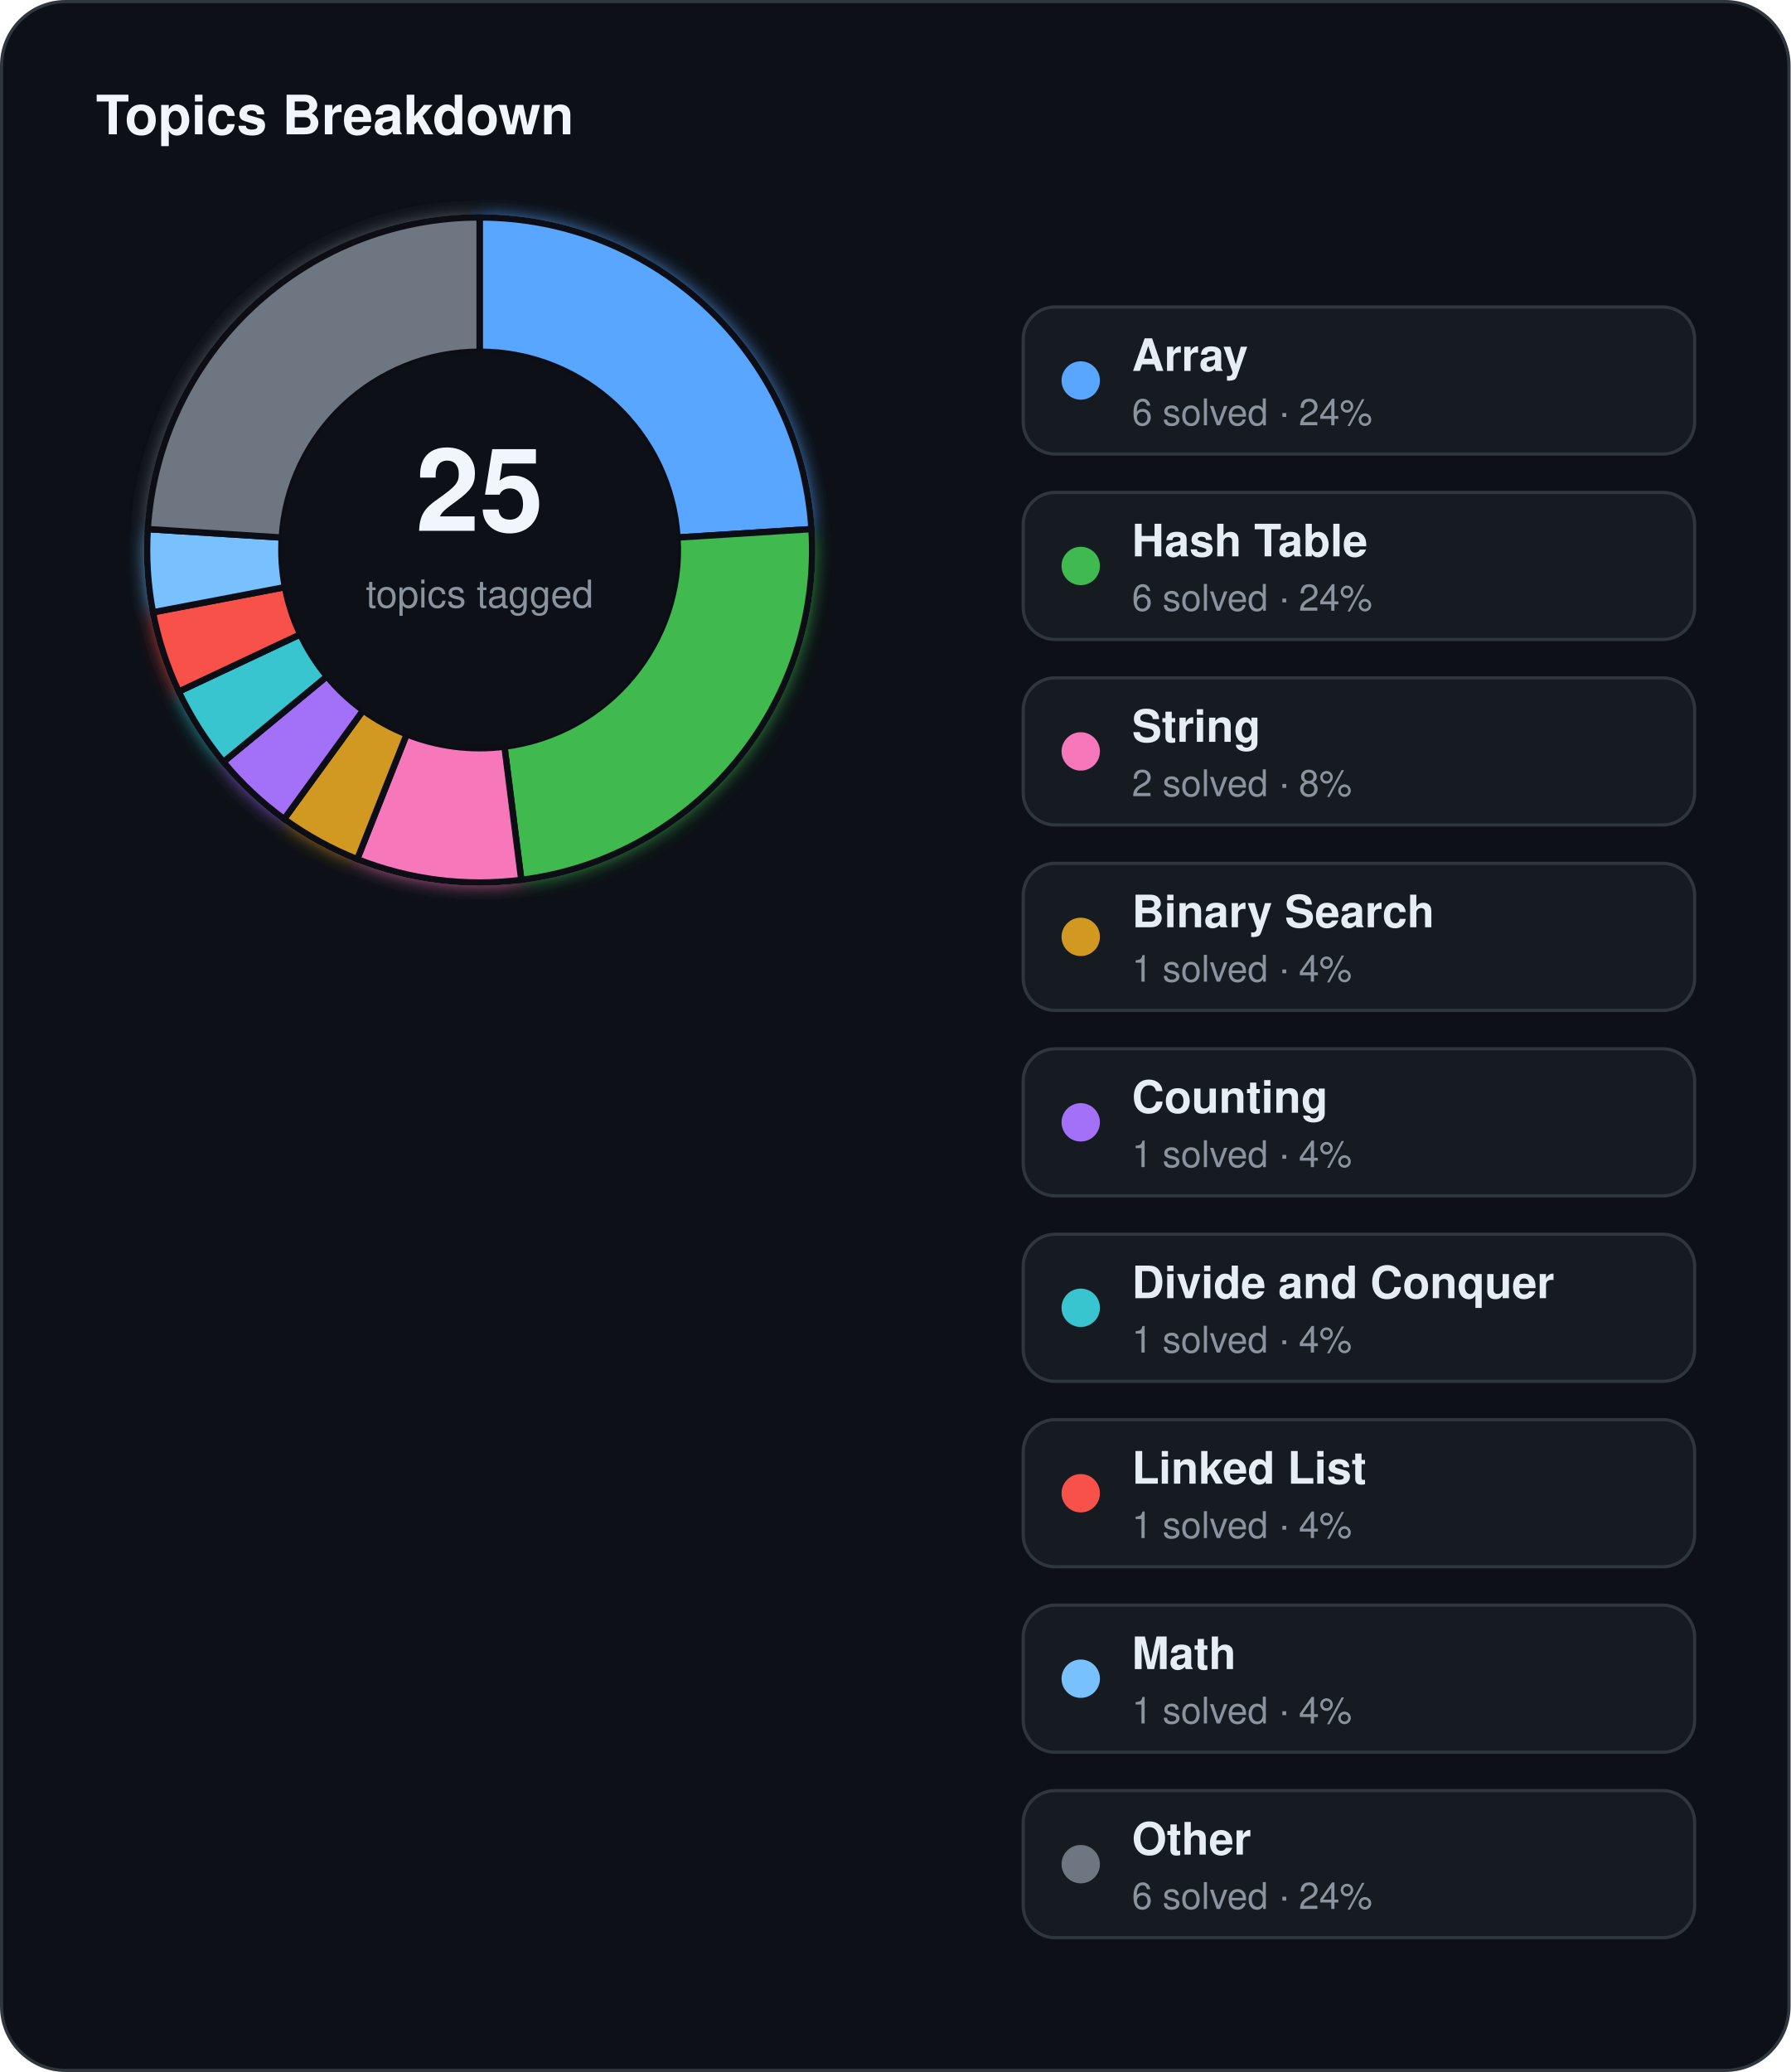
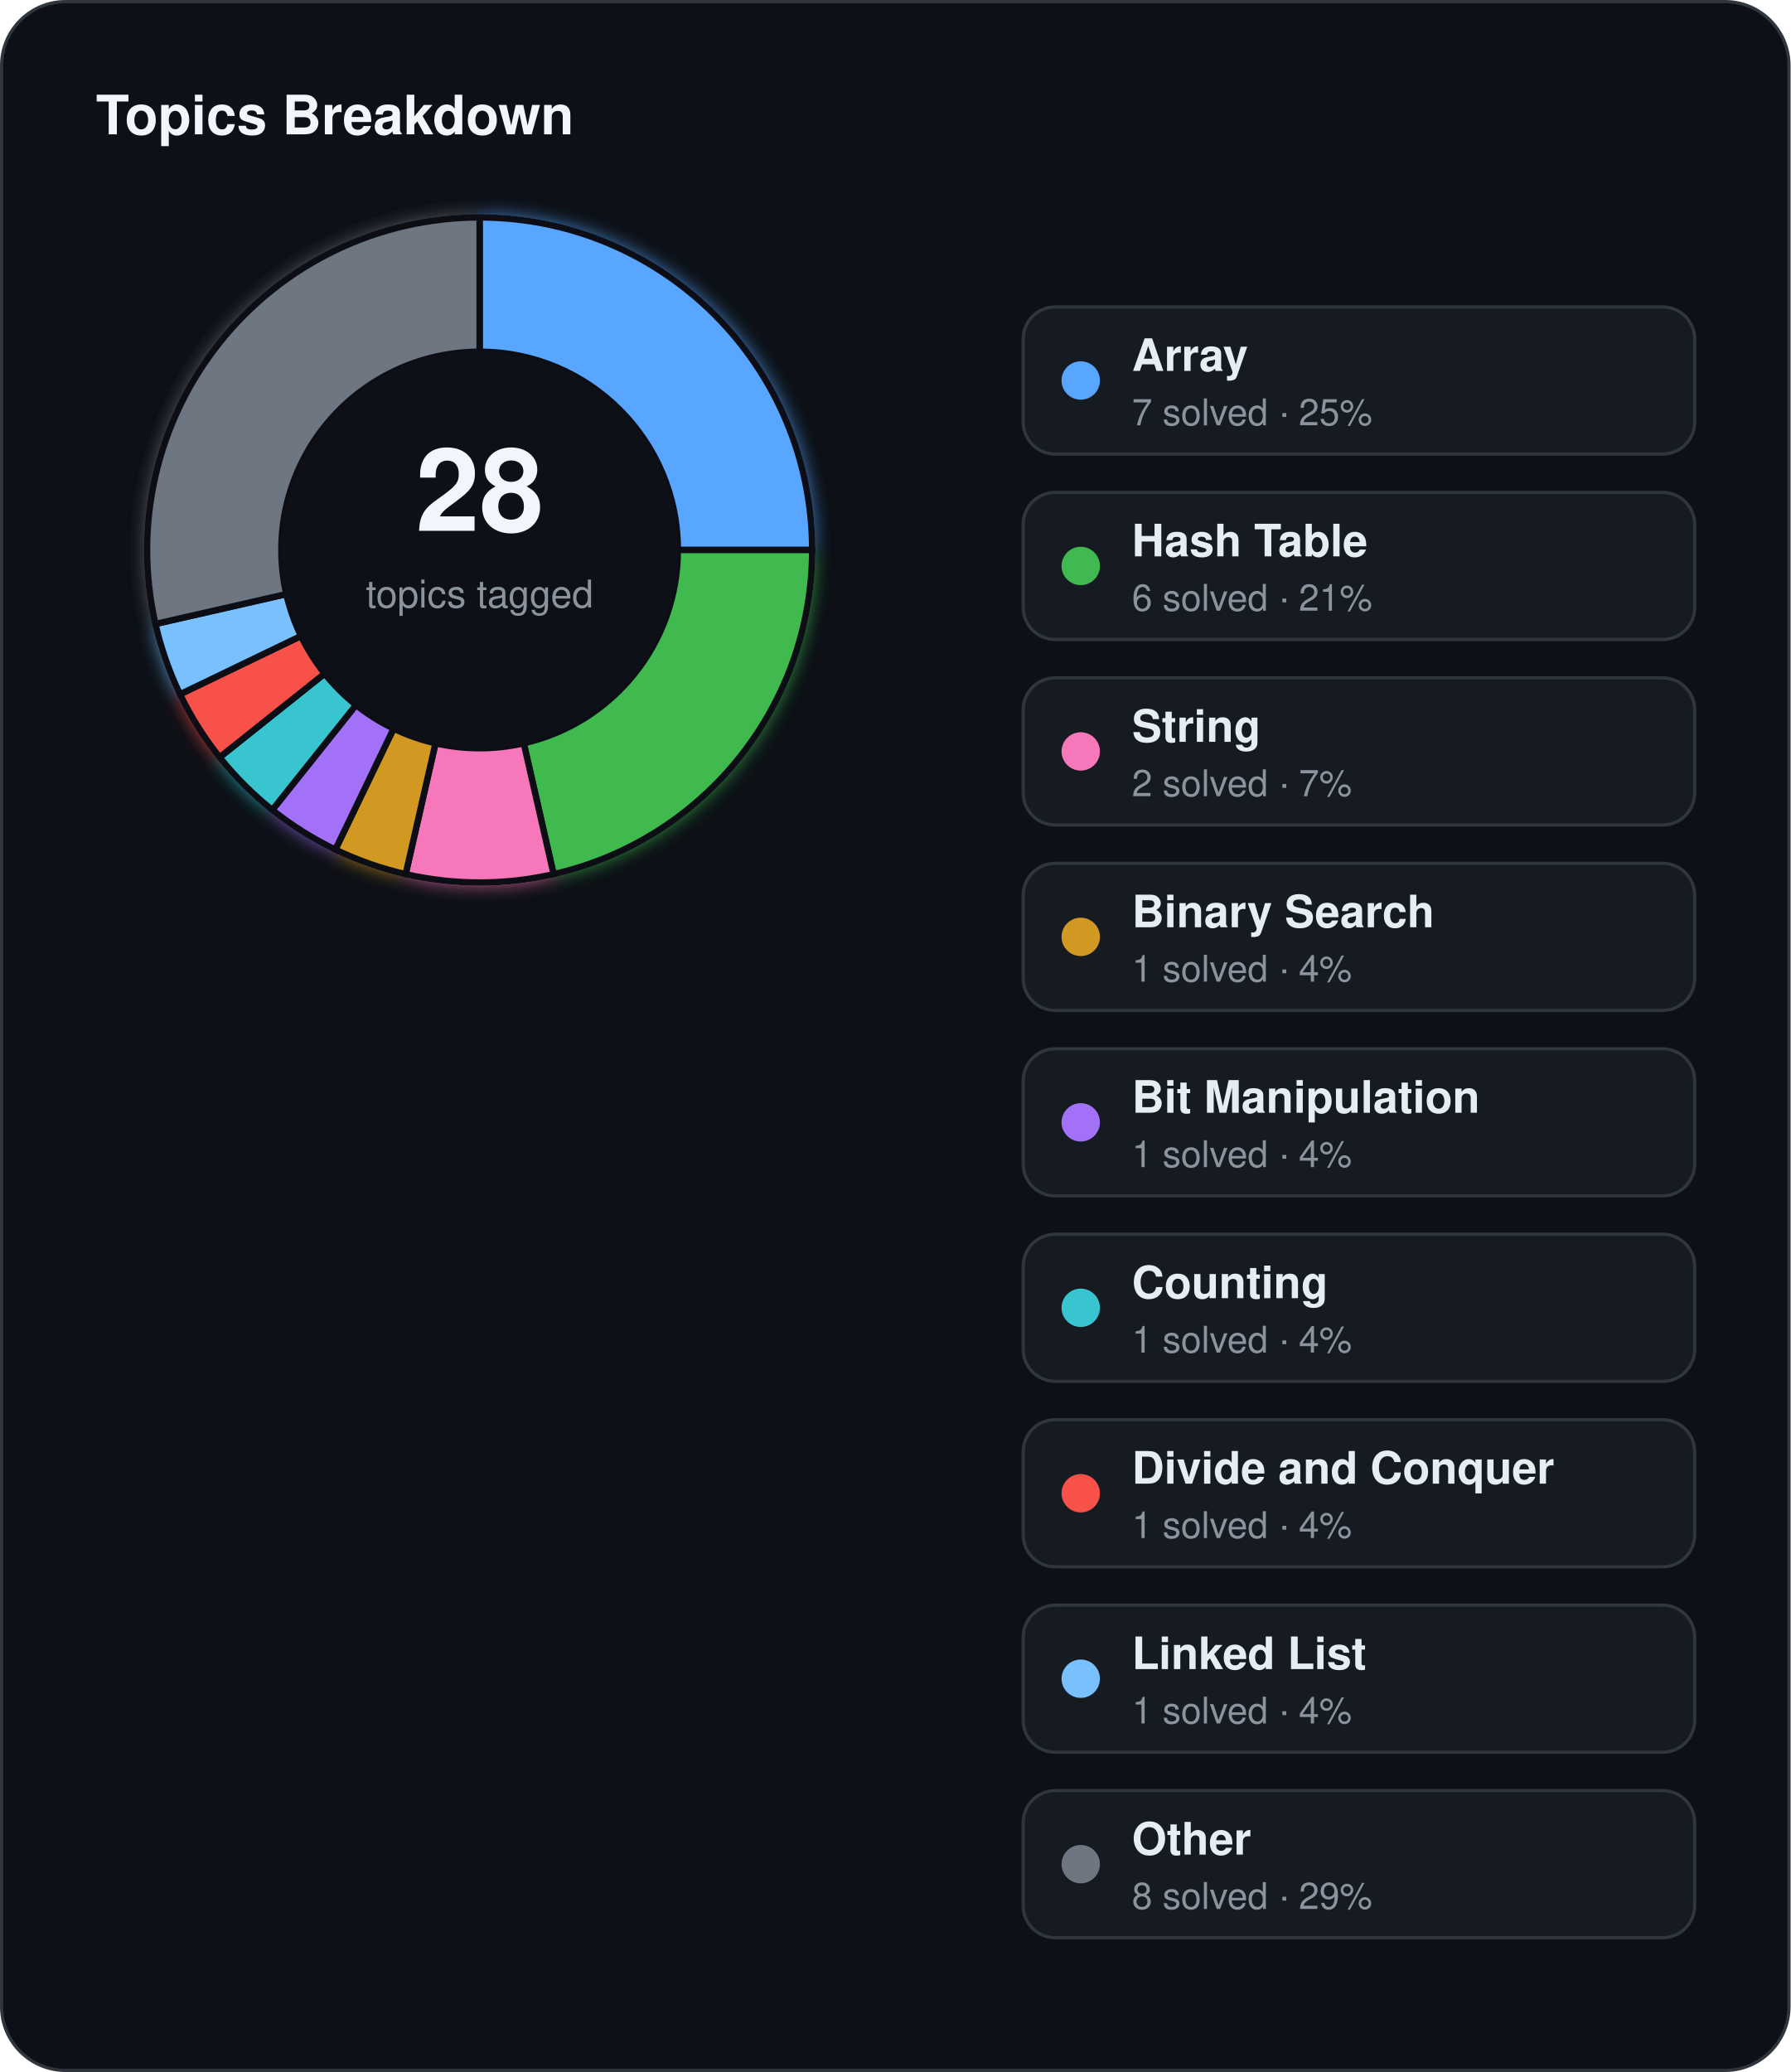
<svg xmlns="http://www.w3.org/2000/svg" width="560" height="648" viewBox="0 0 560 648">
  <defs>
    <filter id="topics-glow" x="-60%" y="-60%" width="220%" height="220%">
      <feGaussianBlur stdDeviation="3" result="blur" />
      <feMerge>
        <feMergeNode in="blur" />
        <feMergeNode in="SourceGraphic" />
      </feMerge>
    </filter>
  </defs>
  <rect x="0.5" y="0.5" width="559" height="647" rx="20" fill="#0d1117" stroke="#30363d" stroke-width="1" />
  <text x="30" y="42" fill="#f0f6fc" font-family="Segoe UI, Helvetica, Arial, sans-serif" font-size="17" font-weight="700">Topics Breakdown</text>
  <g filter="url(#topics-glow)">
-     <path d="M 150.00,68.00 A 104,104 0 0 1 253.79,165.47 L 211.88,168.11 A 62,62 0 0 0 150.00,110.00 Z" fill="#58a6ff" stroke="#0d1117" stroke-width="2" />
-     <path d="M 253.79,165.47 A 104,104 0 0 1 163.03,275.18 L 157.77,233.51 A 62,62 0 0 0 211.88,168.11 Z" fill="#3fb950" stroke="#0d1117" stroke-width="2" />
-     <path d="M 163.03,275.18 A 104,104 0 0 1 111.72,268.70 L 127.18,229.65 A 62,62 0 0 0 157.77,233.51 Z" fill="#f778ba" stroke="#0d1117" stroke-width="2" />
-     <path d="M 111.72,268.70 A 104,104 0 0 1 88.87,256.14 L 113.56,222.16 A 62,62 0 0 0 127.18,229.65 Z" fill="#d29922" stroke="#0d1117" stroke-width="2" />
-     <path d="M 88.87,256.14 A 104,104 0 0 1 69.87,238.29 L 102.23,211.52 A 62,62 0 0 0 113.56,222.16 Z" fill="#a371f7" stroke="#0d1117" stroke-width="2" />
-     <path d="M 69.87,238.29 A 104,104 0 0 1 55.90,216.28 L 93.90,198.40 A 62,62 0 0 0 102.23,211.52 Z" fill="#39c5cf" stroke="#0d1117" stroke-width="2" />
-     <path d="M 55.90,216.28 A 104,104 0 0 1 47.84,191.49 L 89.10,183.62 A 62,62 0 0 0 93.90,198.40 Z" fill="#f85149" stroke="#0d1117" stroke-width="2" />
-     <path d="M 47.84,191.49 A 104,104 0 0 1 46.21,165.47 L 88.12,168.11 A 62,62 0 0 0 89.10,183.62 Z" fill="#79c0ff" stroke="#0d1117" stroke-width="2" />
-     <path d="M 46.21,165.47 A 104,104 0 0 1 150.00,68.00 L 150.00,110.00 A 62,62 0 0 0 88.12,168.11 Z" fill="#6e7681" stroke="#0d1117" stroke-width="2" />
+     <path d="M 150.00,68.00 A 104,104 0 0 1 254.00,172.00 L 212.00,172.00 A 62,62 0 0 0 150.00,110.00 Z" fill="#58a6ff" stroke="#0d1117" stroke-width="2" />
+     <path d="M 254.00,172.00 A 104,104 0 0 1 173.14,273.39 L 163.80,232.45 A 62,62 0 0 0 212.00,172.00 Z" fill="#3fb950" stroke="#0d1117" stroke-width="2" />
+     <path d="M 173.14,273.39 A 104,104 0 0 1 126.86,273.39 L 136.20,232.45 A 62,62 0 0 0 163.80,232.45 Z" fill="#f778ba" stroke="#0d1117" stroke-width="2" />
+     <path d="M 126.86,273.39 A 104,104 0 0 1 104.88,265.70 L 123.10,227.86 A 62,62 0 0 0 136.20,232.45 Z" fill="#d29922" stroke="#0d1117" stroke-width="2" />
+     <path d="M 104.88,265.70 A 104,104 0 0 1 85.16,253.31 L 111.34,220.47 A 62,62 0 0 0 123.10,227.86 Z" fill="#a371f7" stroke="#0d1117" stroke-width="2" />
+     <path d="M 85.16,253.31 A 104,104 0 0 1 68.69,236.84 L 101.53,210.66 A 62,62 0 0 0 111.34,220.47 Z" fill="#39c5cf" stroke="#0d1117" stroke-width="2" />
+     <path d="M 68.69,236.84 A 104,104 0 0 1 56.30,217.12 L 94.14,198.90 A 62,62 0 0 0 101.53,210.66 Z" fill="#f85149" stroke="#0d1117" stroke-width="2" />
+     <path d="M 56.30,217.12 A 104,104 0 0 1 48.61,195.14 L 89.55,185.80 A 62,62 0 0 0 94.14,198.90 Z" fill="#79c0ff" stroke="#0d1117" stroke-width="2" />
+     <path d="M 48.61,195.14 A 104,104 0 0 1 150.00,68.00 L 150.00,110.00 A 62,62 0 0 0 89.55,185.80 Z" fill="#6e7681" stroke="#0d1117" stroke-width="2" />
  </g>
  <circle cx="150" cy="172" r="62" fill="#0d1117" />
-   <text x="150" y="166" text-anchor="middle" fill="#f0f6fc" font-family="Segoe UI, Helvetica, Arial, sans-serif" font-size="36" font-weight="700">25</text>
+   <text x="150" y="166" text-anchor="middle" fill="#f0f6fc" font-family="Segoe UI, Helvetica, Arial, sans-serif" font-size="36" font-weight="700">28</text>
  <text x="150" y="190" text-anchor="middle" fill="#8b949e" font-family="Segoe UI, Helvetica, Arial, sans-serif" font-size="12">topics tagged</text>
  <rect x="320" y="96" width="210" height="46" rx="10" fill="#161b22" stroke="#30363d" stroke-width="1" />
  <circle cx="338" cy="119" r="6" fill="#58a6ff" />
  <text x="354" y="116" fill="#e6edf3" font-family="Segoe UI, Helvetica, Arial, sans-serif" font-size="14" font-weight="600">Array</text>
-   <text x="354" y="133" fill="#8b949e" font-family="Segoe UI, Helvetica, Arial, sans-serif" font-size="11.5">6 solved · 24%</text>
+   <text x="354" y="133" fill="#8b949e" font-family="Segoe UI, Helvetica, Arial, sans-serif" font-size="11.5">7 solved · 25%</text>
  <rect x="320" y="154" width="210" height="46" rx="10" fill="#161b22" stroke="#30363d" stroke-width="1" />
  <circle cx="338" cy="177" r="6" fill="#3fb950" />
  <text x="354" y="174" fill="#e6edf3" font-family="Segoe UI, Helvetica, Arial, sans-serif" font-size="14" font-weight="600">Hash Table</text>
-   <text x="354" y="191" fill="#8b949e" font-family="Segoe UI, Helvetica, Arial, sans-serif" font-size="11.5">6 solved · 24%</text>
+   <text x="354" y="191" fill="#8b949e" font-family="Segoe UI, Helvetica, Arial, sans-serif" font-size="11.5">6 solved · 21%</text>
  <rect x="320" y="212" width="210" height="46" rx="10" fill="#161b22" stroke="#30363d" stroke-width="1" />
  <circle cx="338" cy="235" r="6" fill="#f778ba" />
  <text x="354" y="232" fill="#e6edf3" font-family="Segoe UI, Helvetica, Arial, sans-serif" font-size="14" font-weight="600">String</text>
-   <text x="354" y="249" fill="#8b949e" font-family="Segoe UI, Helvetica, Arial, sans-serif" font-size="11.5">2 solved · 8%</text>
+   <text x="354" y="249" fill="#8b949e" font-family="Segoe UI, Helvetica, Arial, sans-serif" font-size="11.5">2 solved · 7%</text>
  <rect x="320" y="270" width="210" height="46" rx="10" fill="#161b22" stroke="#30363d" stroke-width="1" />
  <circle cx="338" cy="293" r="6" fill="#d29922" />
  <text x="354" y="290" fill="#e6edf3" font-family="Segoe UI, Helvetica, Arial, sans-serif" font-size="14" font-weight="600">Binary Search</text>
  <text x="354" y="307" fill="#8b949e" font-family="Segoe UI, Helvetica, Arial, sans-serif" font-size="11.5">1 solved · 4%</text>
  <rect x="320" y="328" width="210" height="46" rx="10" fill="#161b22" stroke="#30363d" stroke-width="1" />
  <circle cx="338" cy="351" r="6" fill="#a371f7" />
-   <text x="354" y="348" fill="#e6edf3" font-family="Segoe UI, Helvetica, Arial, sans-serif" font-size="14" font-weight="600">Counting</text>
+   <text x="354" y="348" fill="#e6edf3" font-family="Segoe UI, Helvetica, Arial, sans-serif" font-size="14" font-weight="600">Bit Manipulation</text>
  <text x="354" y="365" fill="#8b949e" font-family="Segoe UI, Helvetica, Arial, sans-serif" font-size="11.5">1 solved · 4%</text>
  <rect x="320" y="386" width="210" height="46" rx="10" fill="#161b22" stroke="#30363d" stroke-width="1" />
  <circle cx="338" cy="409" r="6" fill="#39c5cf" />
-   <text x="354" y="406" fill="#e6edf3" font-family="Segoe UI, Helvetica, Arial, sans-serif" font-size="14" font-weight="600">Divide and Conquer</text>
+   <text x="354" y="406" fill="#e6edf3" font-family="Segoe UI, Helvetica, Arial, sans-serif" font-size="14" font-weight="600">Counting</text>
  <text x="354" y="423" fill="#8b949e" font-family="Segoe UI, Helvetica, Arial, sans-serif" font-size="11.5">1 solved · 4%</text>
  <rect x="320" y="444" width="210" height="46" rx="10" fill="#161b22" stroke="#30363d" stroke-width="1" />
  <circle cx="338" cy="467" r="6" fill="#f85149" />
-   <text x="354" y="464" fill="#e6edf3" font-family="Segoe UI, Helvetica, Arial, sans-serif" font-size="14" font-weight="600">Linked List</text>
+   <text x="354" y="464" fill="#e6edf3" font-family="Segoe UI, Helvetica, Arial, sans-serif" font-size="14" font-weight="600">Divide and Conquer</text>
  <text x="354" y="481" fill="#8b949e" font-family="Segoe UI, Helvetica, Arial, sans-serif" font-size="11.5">1 solved · 4%</text>
  <rect x="320" y="502" width="210" height="46" rx="10" fill="#161b22" stroke="#30363d" stroke-width="1" />
  <circle cx="338" cy="525" r="6" fill="#79c0ff" />
-   <text x="354" y="522" fill="#e6edf3" font-family="Segoe UI, Helvetica, Arial, sans-serif" font-size="14" font-weight="600">Math</text>
+   <text x="354" y="522" fill="#e6edf3" font-family="Segoe UI, Helvetica, Arial, sans-serif" font-size="14" font-weight="600">Linked List</text>
  <text x="354" y="539" fill="#8b949e" font-family="Segoe UI, Helvetica, Arial, sans-serif" font-size="11.5">1 solved · 4%</text>
  <rect x="320" y="560" width="210" height="46" rx="10" fill="#161b22" stroke="#30363d" stroke-width="1" />
  <circle cx="338" cy="583" r="6" fill="#6e7681" />
  <text x="354" y="580" fill="#e6edf3" font-family="Segoe UI, Helvetica, Arial, sans-serif" font-size="14" font-weight="600">Other</text>
-   <text x="354" y="597" fill="#8b949e" font-family="Segoe UI, Helvetica, Arial, sans-serif" font-size="11.5">6 solved · 24%</text>
+   <text x="354" y="597" fill="#8b949e" font-family="Segoe UI, Helvetica, Arial, sans-serif" font-size="11.5">8 solved · 29%</text>
</svg>
